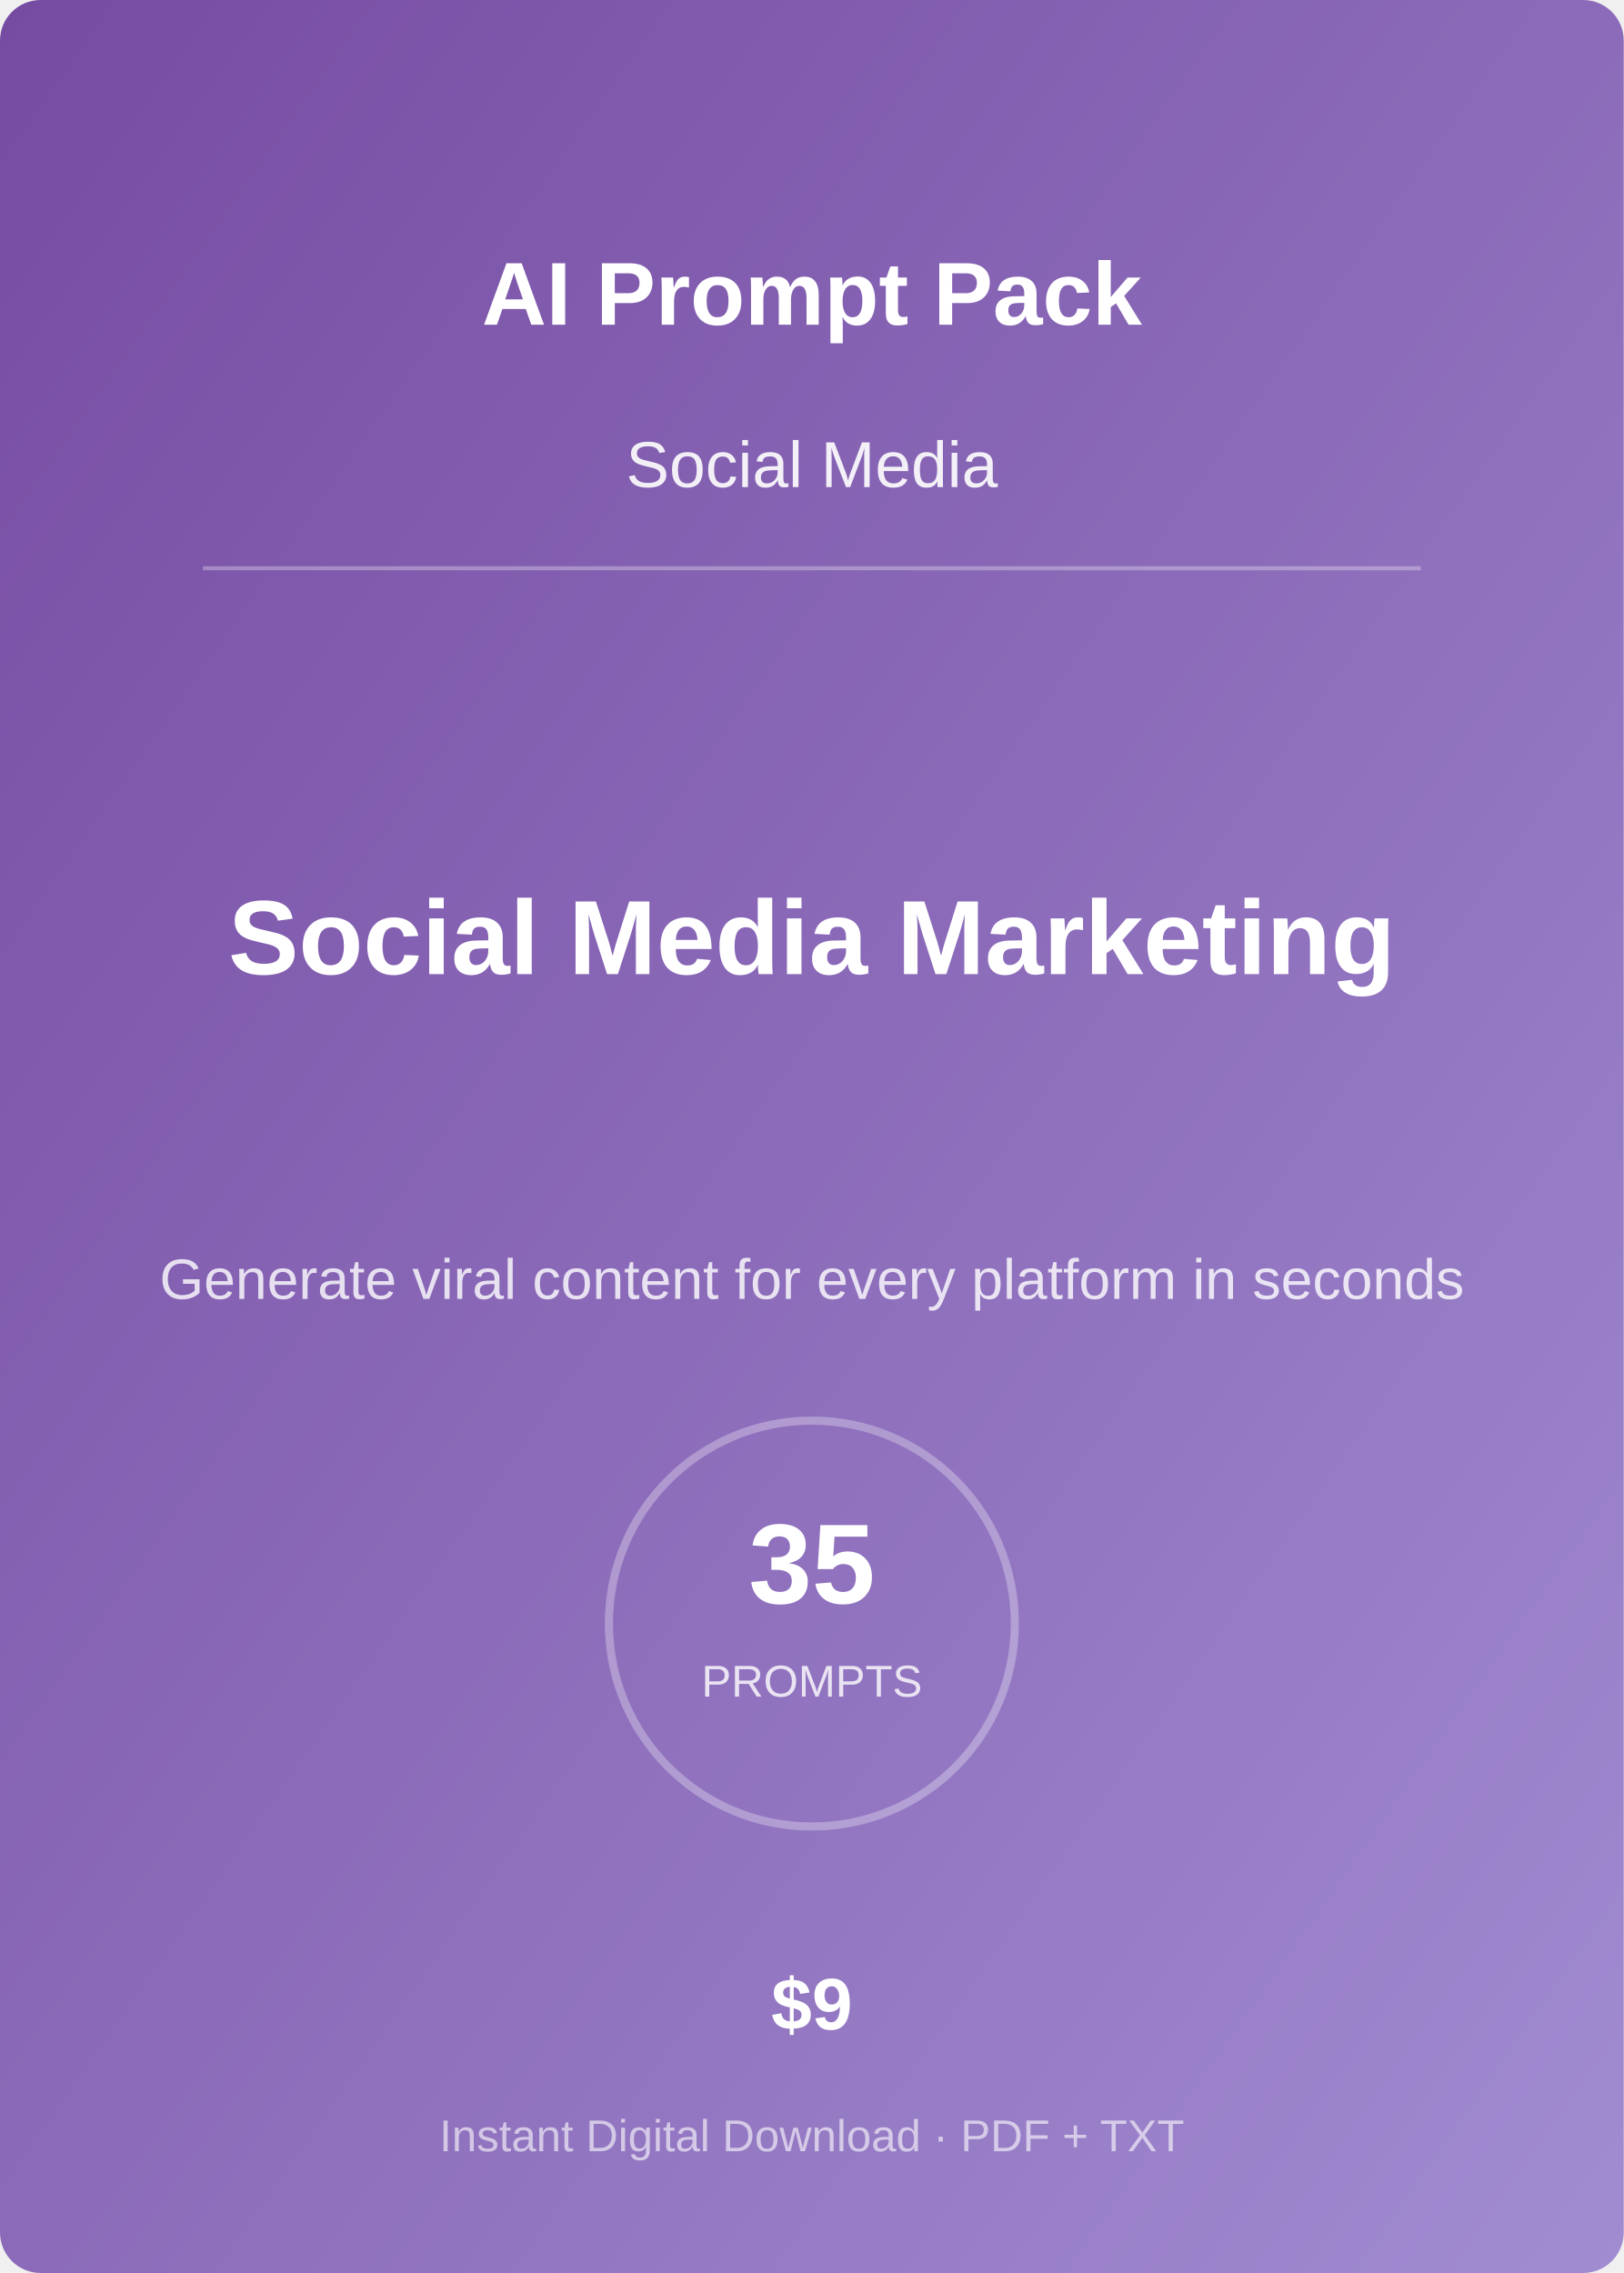
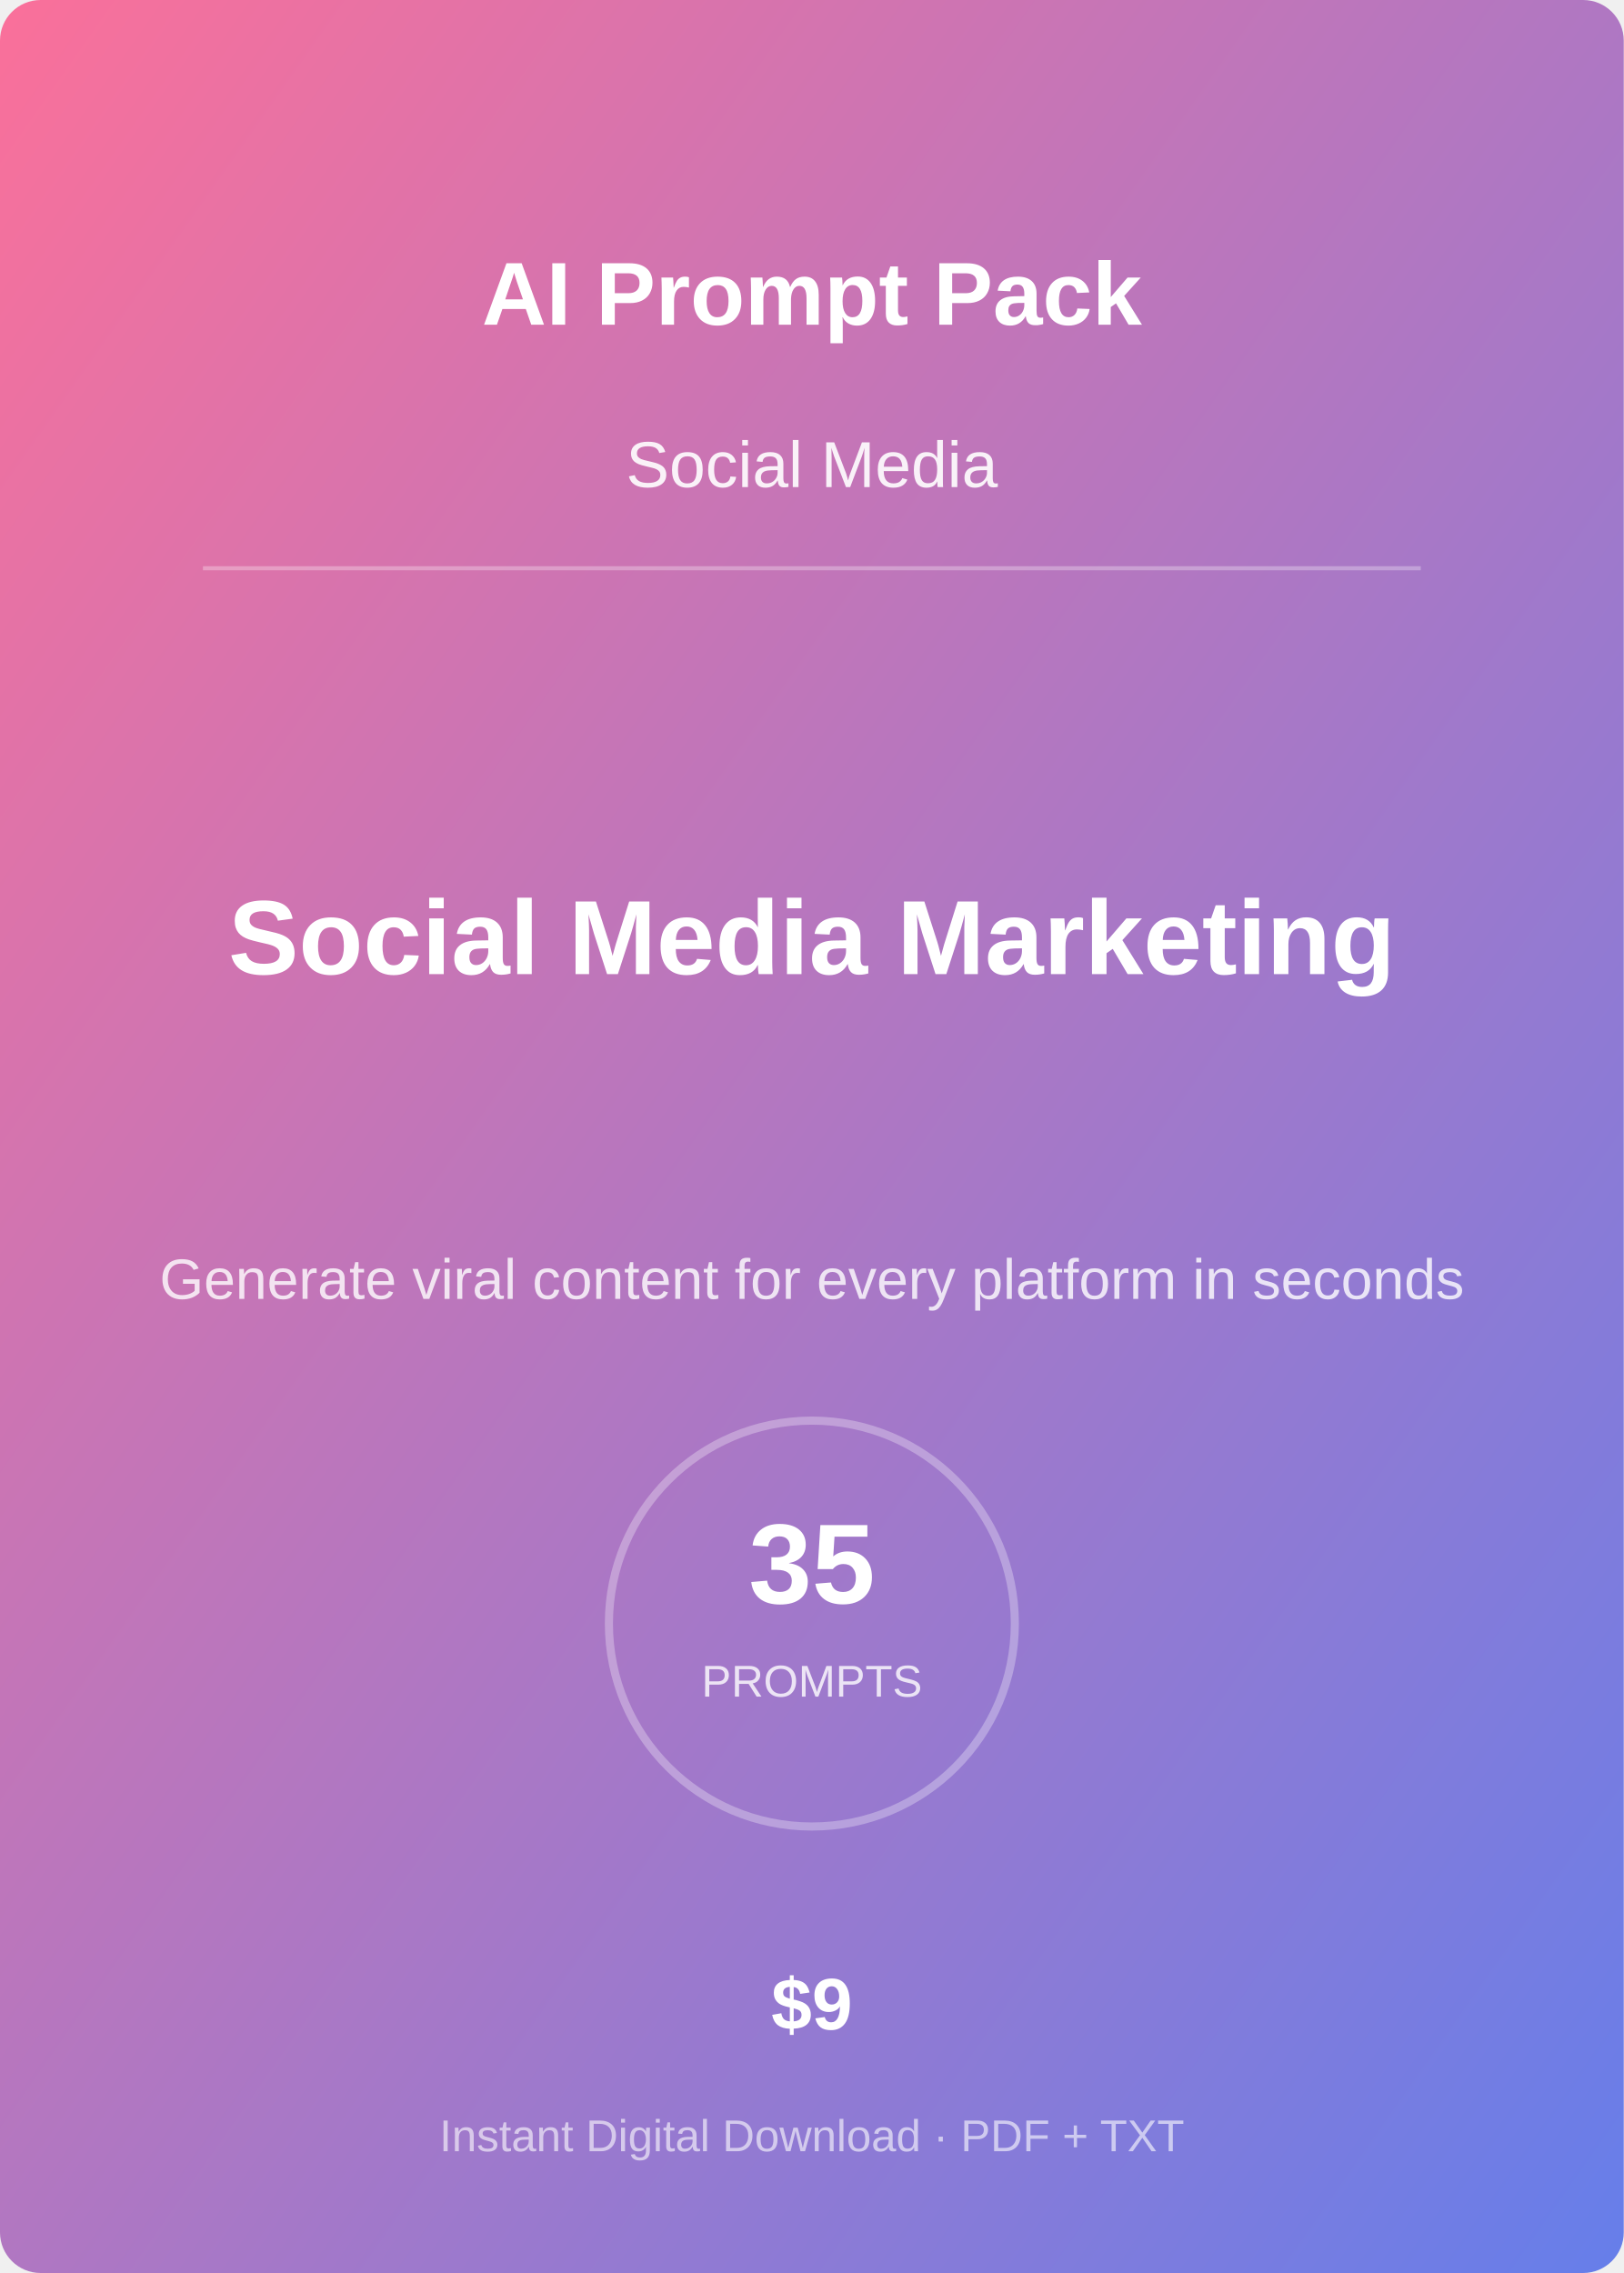
<svg xmlns="http://www.w3.org/2000/svg" viewBox="0 0 400 560">
  <defs>
    <linearGradient id="bg" x1="0%" y1="0%" x2="100%" y2="100%">
-       <stop offset="0%" style="stop-color:#764ba2" />
-       <stop offset="100%" style="stop-color:#a18cd1" />
+       <stop offset="0%" style="stop-color:#fa709a" />
+       <stop offset="100%" style="stop-color:#667eea" />
    </linearGradient>
  </defs>
  <rect width="400" height="560" fill="url(#bg)" rx="10" />
  <text x="200" y="80" text-anchor="middle" font-family="Arial,sans-serif" font-size="22" font-weight="bold" fill="#fff">AI Prompt Pack</text>
  <text x="200" y="120" text-anchor="middle" font-family="Arial,sans-serif" font-size="16" fill="#fff" opacity="0.9">Social Media</text>
  <line x1="50" y1="140" x2="350" y2="140" stroke="#fff" stroke-width="1" opacity="0.3" />
  <text x="200" y="240" text-anchor="middle" font-family="Arial,sans-serif" font-size="26" font-weight="bold" fill="#fff">Social Media Marketing</text>
  <text x="200" y="320" text-anchor="middle" font-family="Arial,sans-serif" font-size="14" fill="#fff" opacity="0.8">Generate viral content for every platform in seconds</text>
  <circle cx="200" cy="400" r="50" fill="none" stroke="#fff" stroke-width="2" opacity="0.3" />
  <text x="200" y="395" text-anchor="middle" font-family="Arial,sans-serif" font-size="28" font-weight="bold" fill="#fff">35</text>
  <text x="200" y="418" text-anchor="middle" font-family="Arial,sans-serif" font-size="11" fill="#fff" opacity="0.8">PROMPTS</text>
  <text x="200" y="500" text-anchor="middle" font-family="Arial,sans-serif" font-size="18" font-weight="bold" fill="#fff">$9</text>
  <text x="200" y="530" text-anchor="middle" font-family="Arial,sans-serif" font-size="11" fill="#fff" opacity="0.6">Instant Digital Download · PDF + TXT</text>
</svg>
